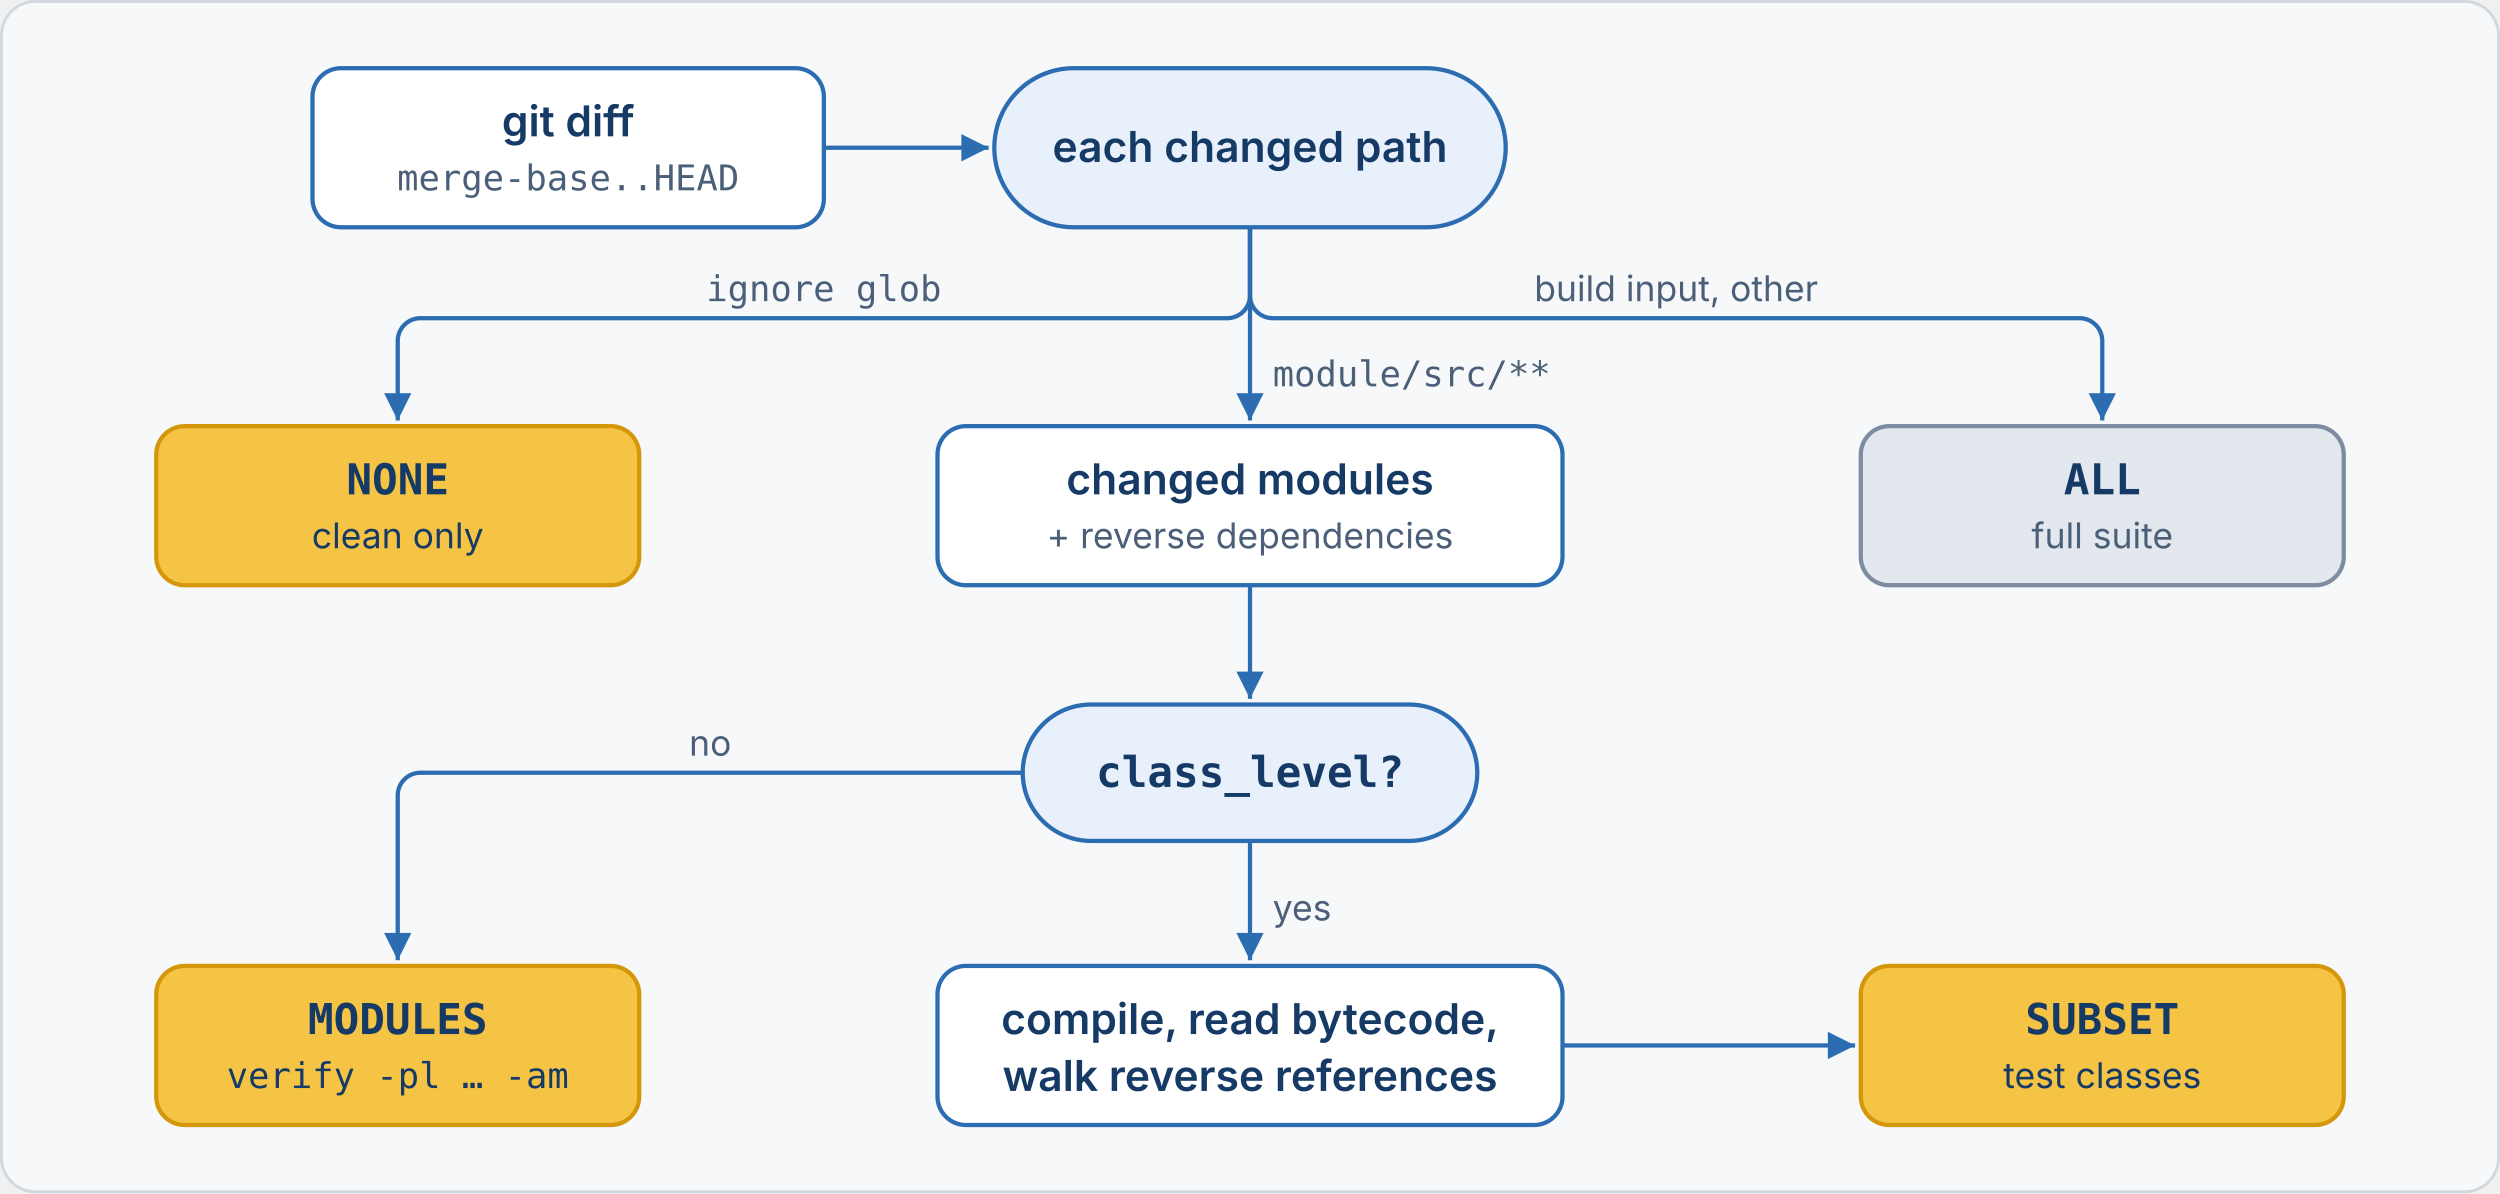
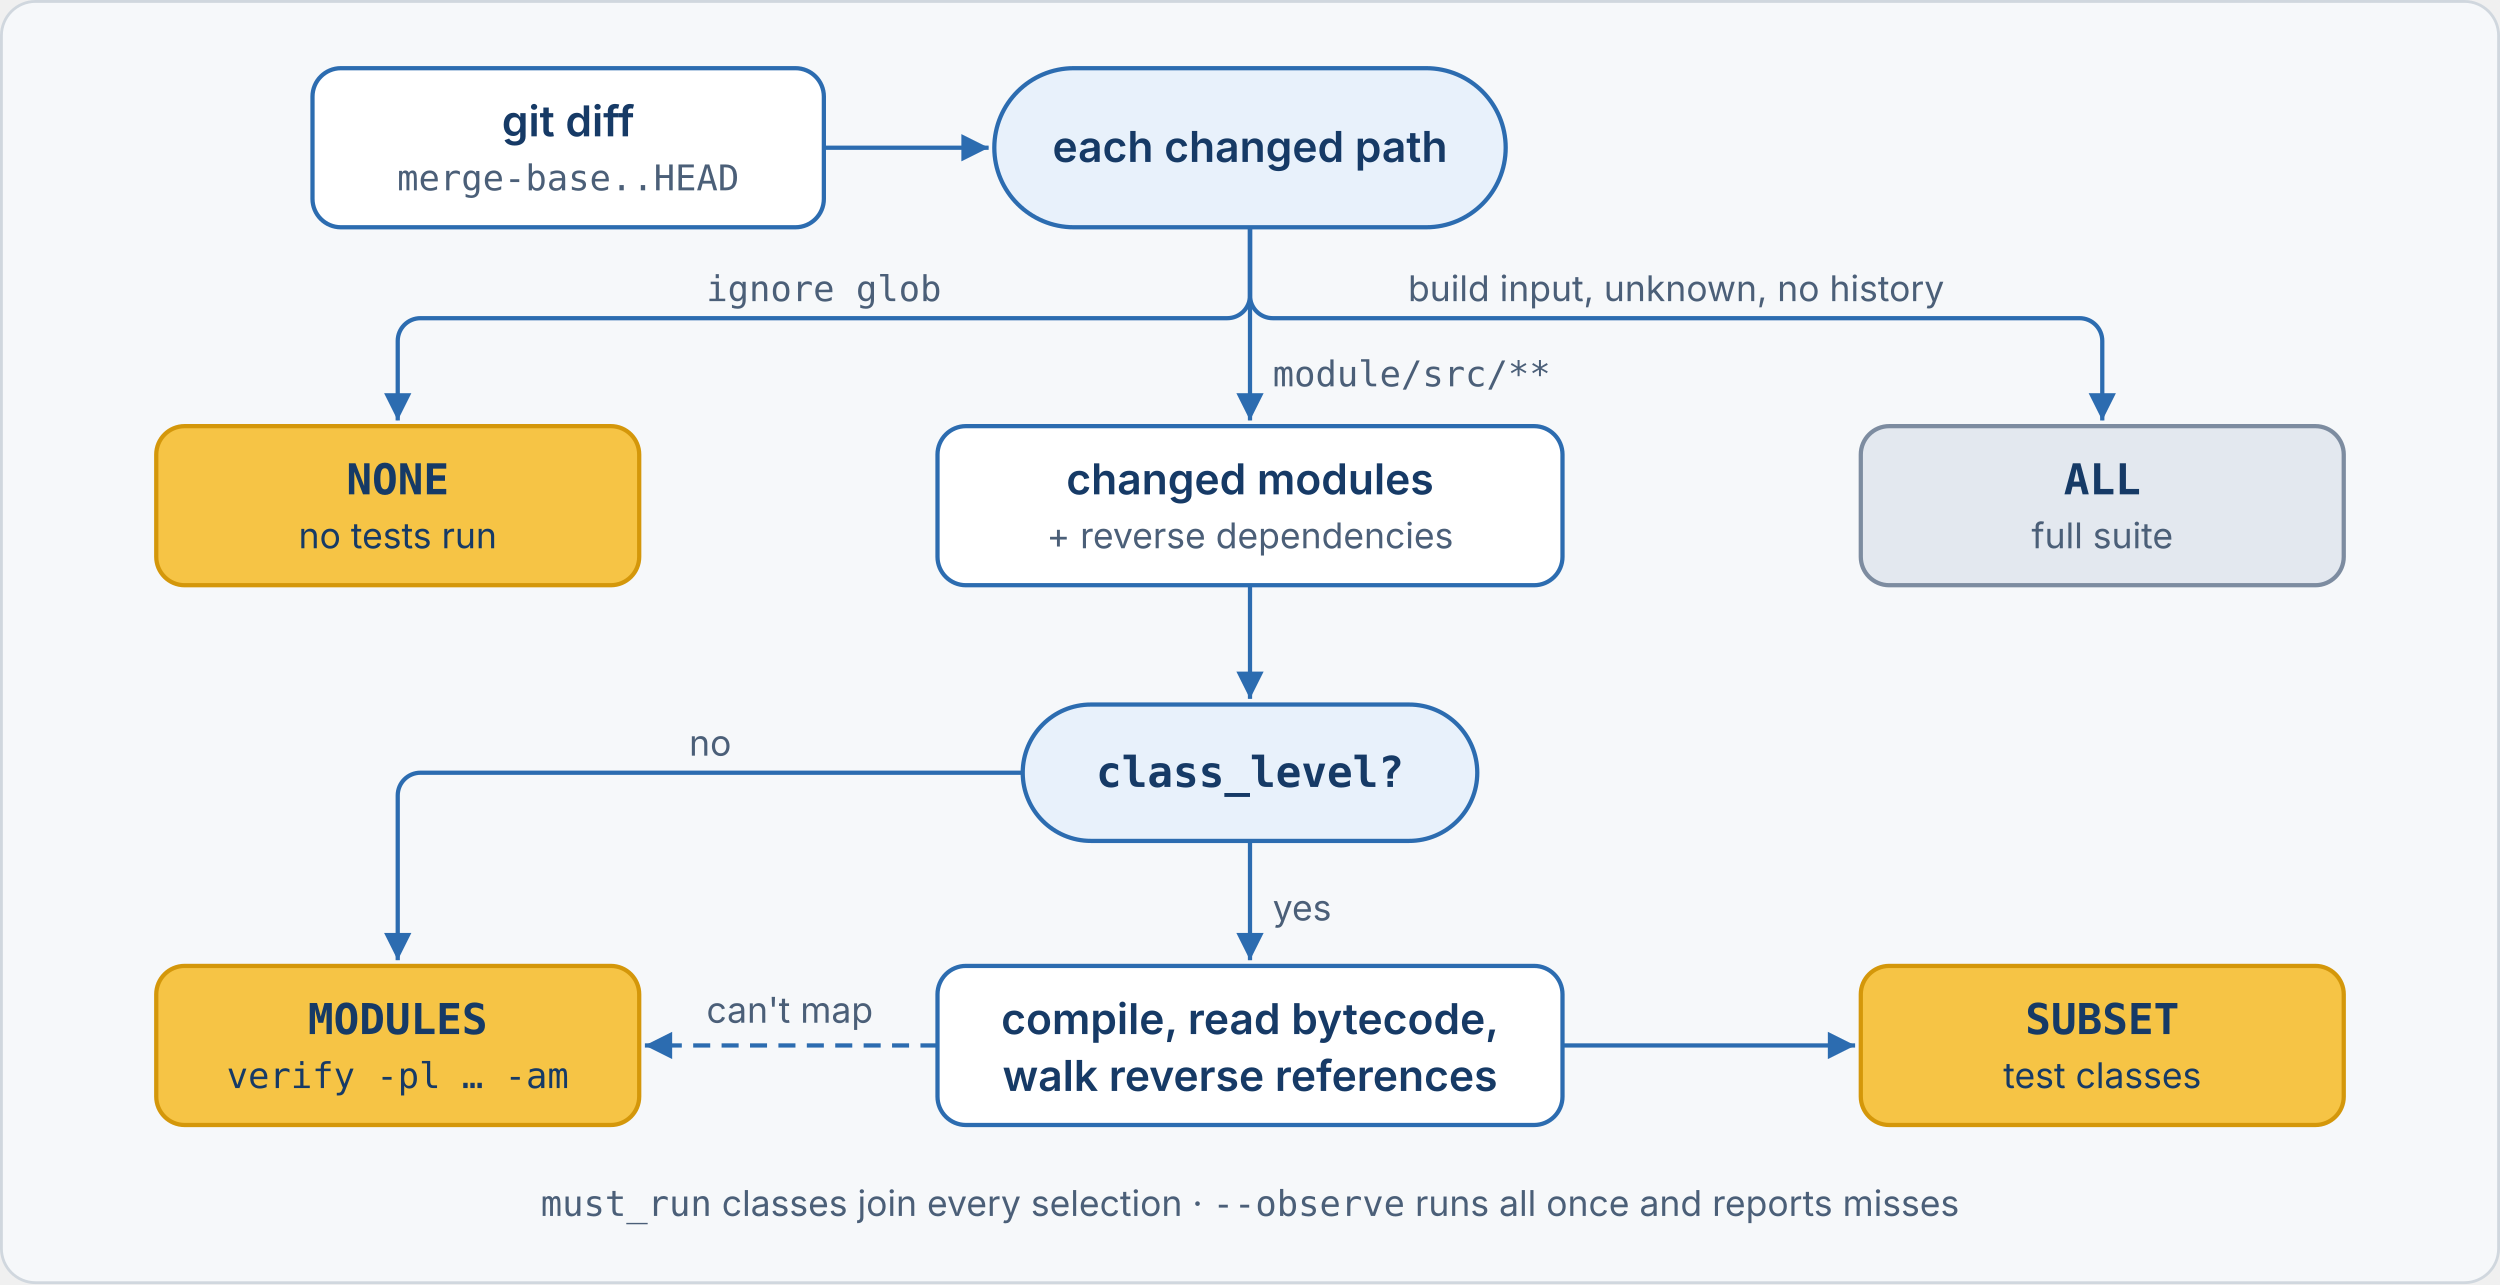
- <svg xmlns="http://www.w3.org/2000/svg" viewBox="0 0 880 420" width="880" height="420" role="img" aria-labelledby="t d">
+ <svg xmlns="http://www.w3.org/2000/svg" viewBox="0 0 880 452" width="880" height="452" role="img" aria-labelledby="t d">
  <style>
    text{font-family:Inter,-apple-system,"Segoe UI","Helvetica Neue",Arial,sans-serif;fill:#163a66}
    .mono{font-family:ui-monospace,SFMono-Regular,Menlo,Consolas,monospace}
    .t{font-size:15px;font-weight:600}
    .s{font-size:12.5px;fill:#4b5f78}
    .l{font-size:12.5px;fill:#4b5f78}
    .card{fill:#f6f8fa;stroke:#d0d7de}
    .node{fill:#fff;stroke:#2c6cb0;stroke-width:1.5}
    .ask{fill:#e8f1fb;stroke:#2c6cb0;stroke-width:1.5}
    .pass{fill:#f6c445;stroke:#d4970a;stroke-width:1.5}
    .held{fill:#e3e8ef;stroke:#7d8ca0;stroke-width:1.5}
    .edge{fill:none;stroke:#2c6cb0;stroke-width:1.5}
+     .ret{stroke-dasharray:6 4}
    .tip{fill:#2c6cb0}
    .halo{paint-order:stroke;stroke:#f6f8fa;stroke-width:5px;stroke-linejoin:round}
    text.onpass{fill:#163a66}
    @media (prefers-color-scheme:dark){
      text{fill:#e6edf3}
      .s,.l{fill:#9aa9bb}
      .card{fill:#161b22;stroke:#30363d}
      .node{fill:#0d1117;stroke:#6ea8e8}
      .ask{fill:#13243a;stroke:#6ea8e8}
      .pass{stroke:#f6c445}
      .held{fill:#2a3546;stroke:#5b6b80}
      .edge{stroke:#6ea8e8}
      .tip{fill:#6ea8e8}
      .halo{stroke:#161b22}
      text.onpass{fill:#163a66}
    }
  </style>
  <defs>
    <marker id="a" viewBox="0 0 10 10" refX="9" refY="5" markerWidth="8" markerHeight="8" orient="auto">
      <path class="tip" d="M1 1 9 5 1 9z" />
    </marker>
  </defs>
-   <rect class="card" x=".5" y=".5" width="879" height="419" rx="12" />
+   <rect class="card" x=".5" y=".5" width="879" height="451" rx="12" />
  <g class="edge" marker-end="url(#a)">
    <path d="M290 52H348" />
    <path d="M440 80V104a8 8 0 0 1 -8 8H148a8 8 0 0 0 -8 8V148" />
    <path d="M440 80V148" />
    <path d="M440 80V104a8 8 0 0 0 8 8H732a8 8 0 0 1 8 8V148" />
    <path d="M440 206V246" />
    <path d="M360 272H148a8 8 0 0 0 -8 8V338" />
    <path d="M440 296V338" />
    <path d="M550 368H653" />
+     <path class="ret" d="M330 368H227" />
  </g>
  <g text-anchor="middle">
    <text class="l mono halo" x="290" y="106">ignore glob</text>
-     <text class="l halo" x="590" y="106">build input, other</text>
+     <text class="l halo" x="590" y="106">build input, unknown, no history</text>
    <text class="l halo" x="250" y="266">no</text>
+     <text class="l halo" x="278" y="360">can't map</text>
  </g>
  <text class="l mono halo" x="448" y="136">module/src/**</text>
  <text class="l halo" x="448" y="324">yes</text>
  <rect class="node" x="110" y="24" width="180" height="56" rx="10" />
  <text class="t" x="200" y="48" text-anchor="middle">git diff</text>
  <text class="s mono" x="200" y="67" text-anchor="middle">merge-base..HEAD</text>
  <rect class="ask" x="350" y="24" width="180" height="56" rx="28" />
  <text class="t" x="440" y="57" text-anchor="middle">each changed path</text>
  <rect class="pass" x="55" y="150" width="170" height="56" rx="10" />
  <text class="t mono onpass" x="140" y="174" text-anchor="middle">NONE</text>
-   <text class="s onpass" x="140" y="193" text-anchor="middle">clean only</text>
+   <text class="s onpass" x="140" y="193" text-anchor="middle">no tests run</text>
  <rect class="node" x="330" y="150" width="220" height="56" rx="10" />
  <text class="t" x="440" y="174" text-anchor="middle">changed modules</text>
  <text class="s" x="440" y="193" text-anchor="middle">+ reverse dependencies</text>
  <rect class="held" x="655" y="150" width="170" height="56" rx="10" />
  <text class="t mono" x="740" y="174" text-anchor="middle">ALL</text>
  <text class="s" x="740" y="193" text-anchor="middle">full suite</text>
  <rect class="ask" x="360" y="248" width="160" height="48" rx="24" />
  <text class="t mono" x="440" y="277" text-anchor="middle">class_level?</text>
  <rect class="pass" x="55" y="340" width="170" height="56" rx="10" />
  <text class="t mono onpass" x="140" y="364" text-anchor="middle">MODULES</text>
  <text class="s mono onpass" x="140" y="383" text-anchor="middle">verify -pl … -am</text>
  <rect class="node" x="330" y="340" width="220" height="56" rx="10" />
  <text class="t" x="440" y="364" text-anchor="middle">compile, read bytecode,</text>
  <text class="t" x="440" y="384" text-anchor="middle">walk reverse references</text>
  <rect class="pass" x="655" y="340" width="170" height="56" rx="10" />
  <text class="t mono onpass" x="740" y="364" text-anchor="middle">SUBSET</text>
  <text class="s onpass" x="740" y="383" text-anchor="middle">test classes</text>
+   <text class="l" x="440" y="428" text-anchor="middle">
+     <tspan class="mono">must_run</tspan> classes join every selection · <tspan class="mono">--observe</tspan> runs all once and reports misses</text>
</svg>
